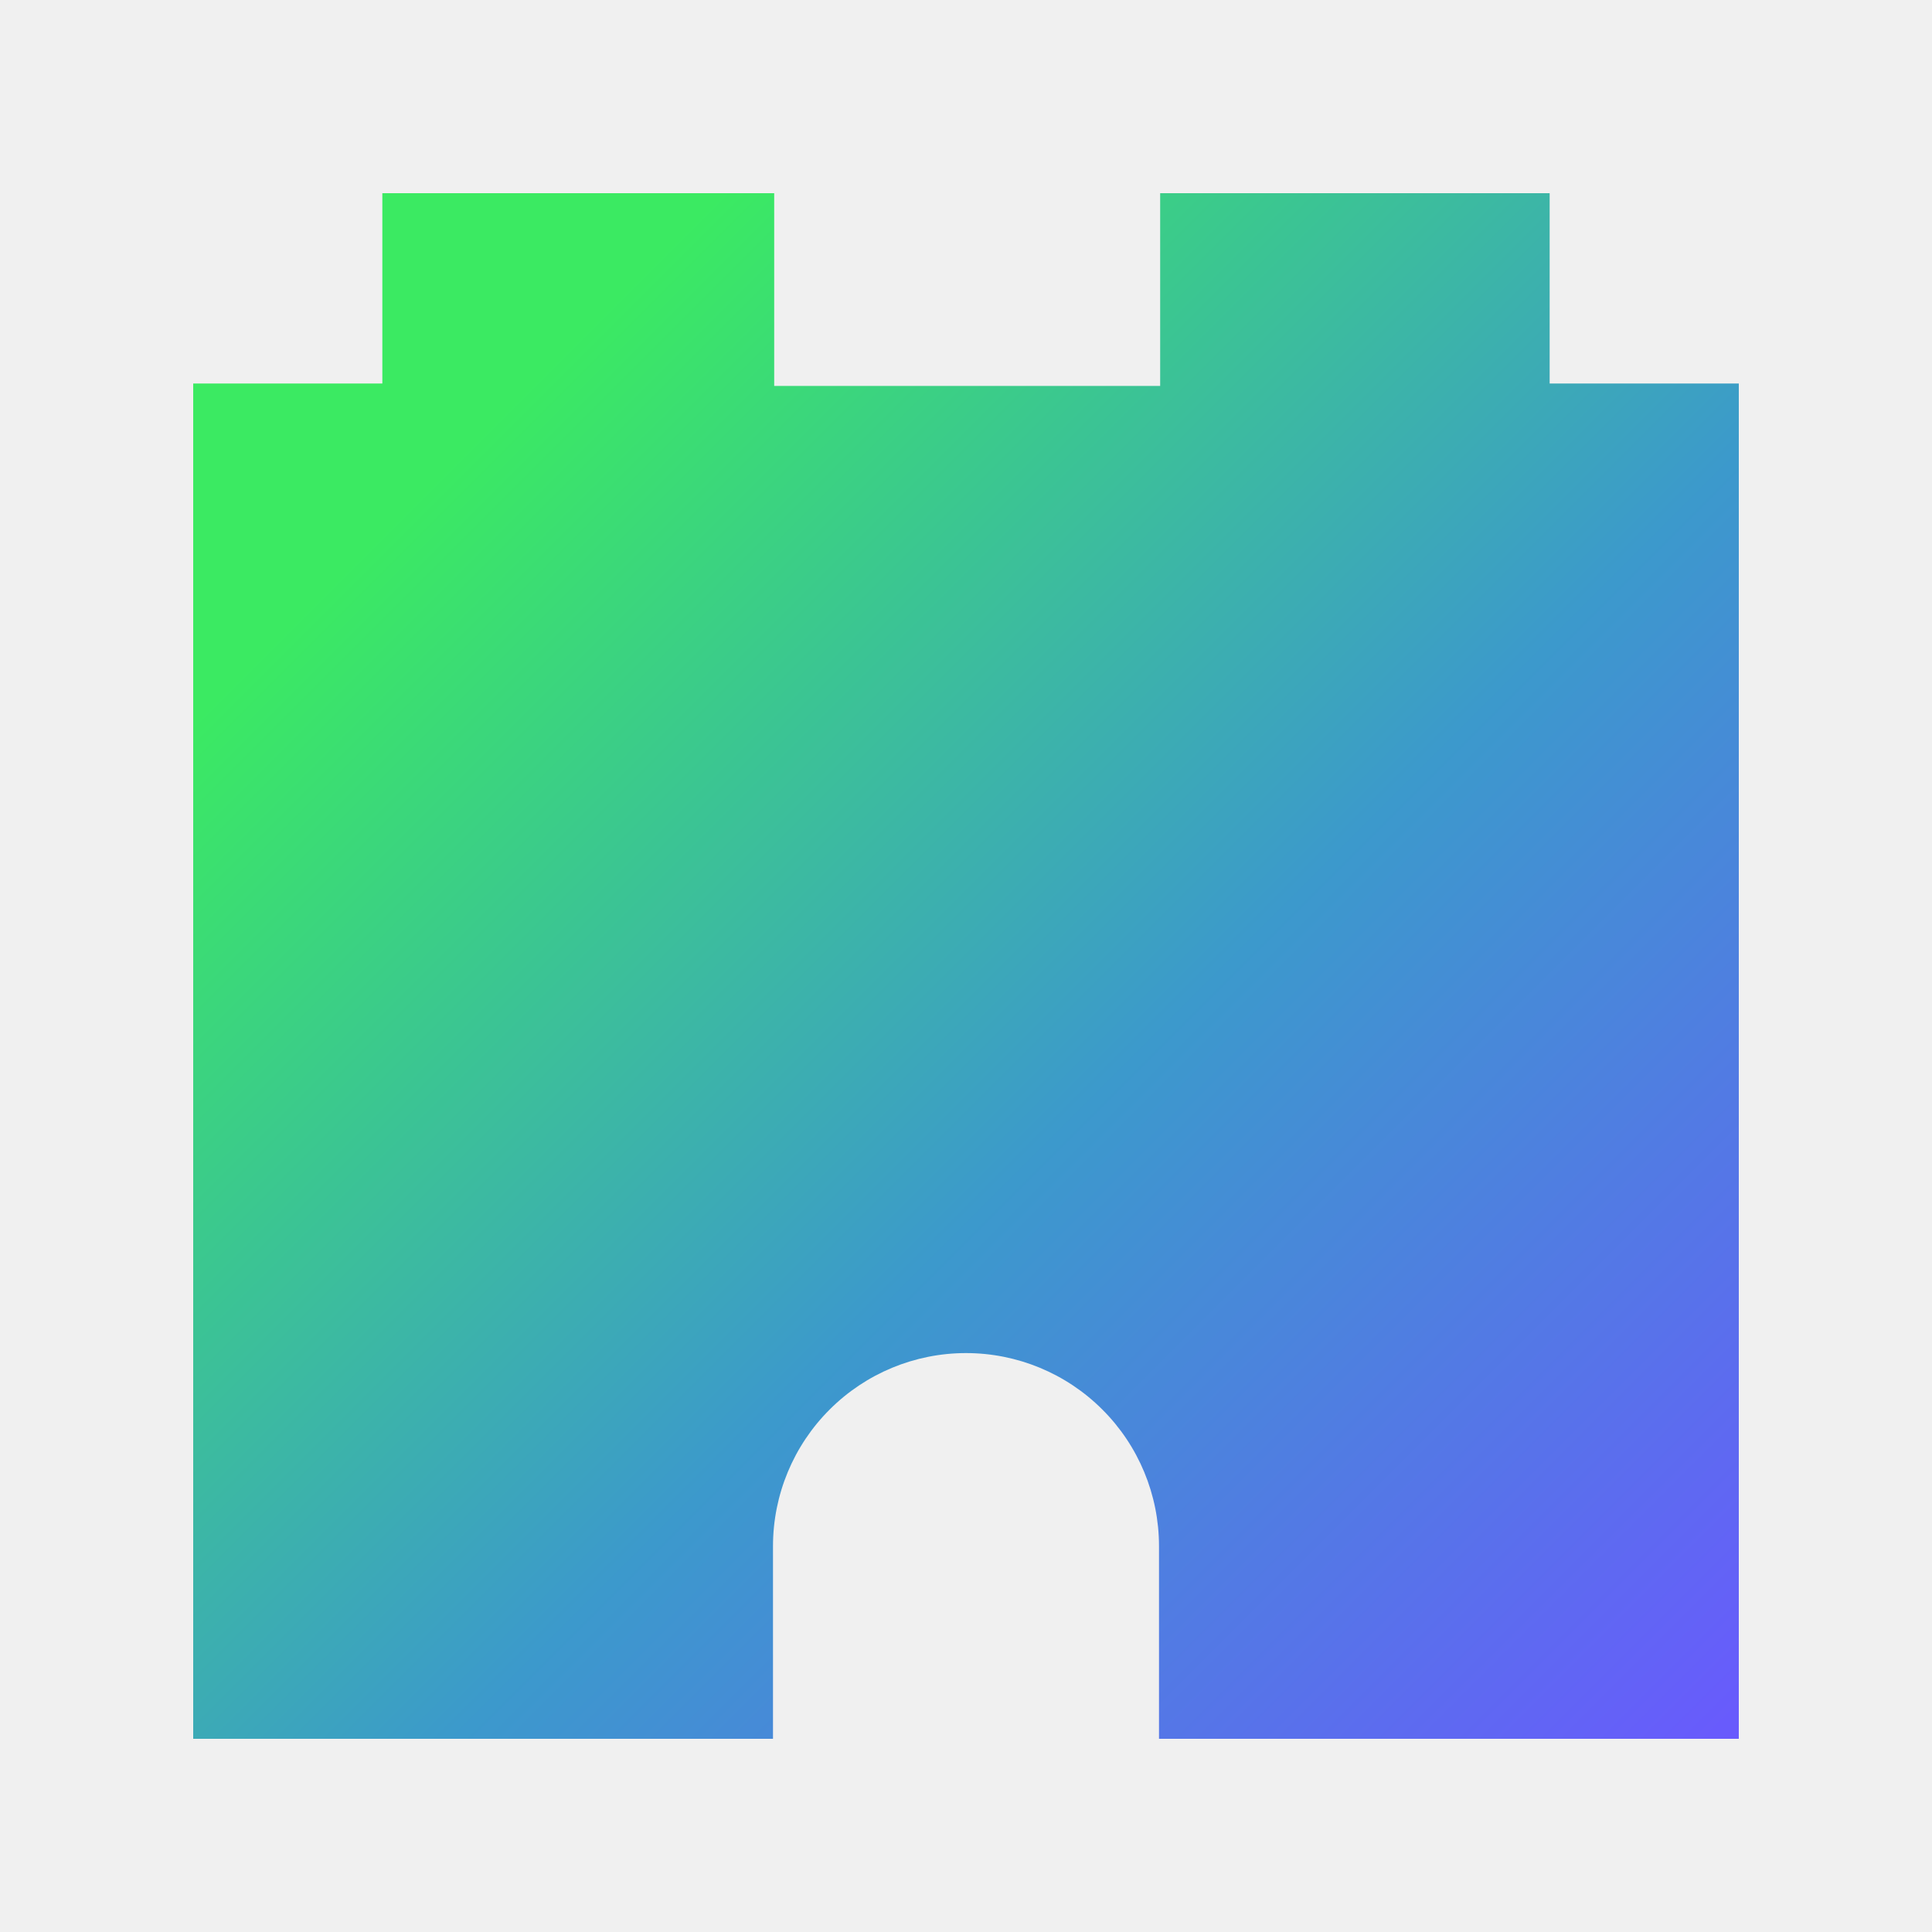
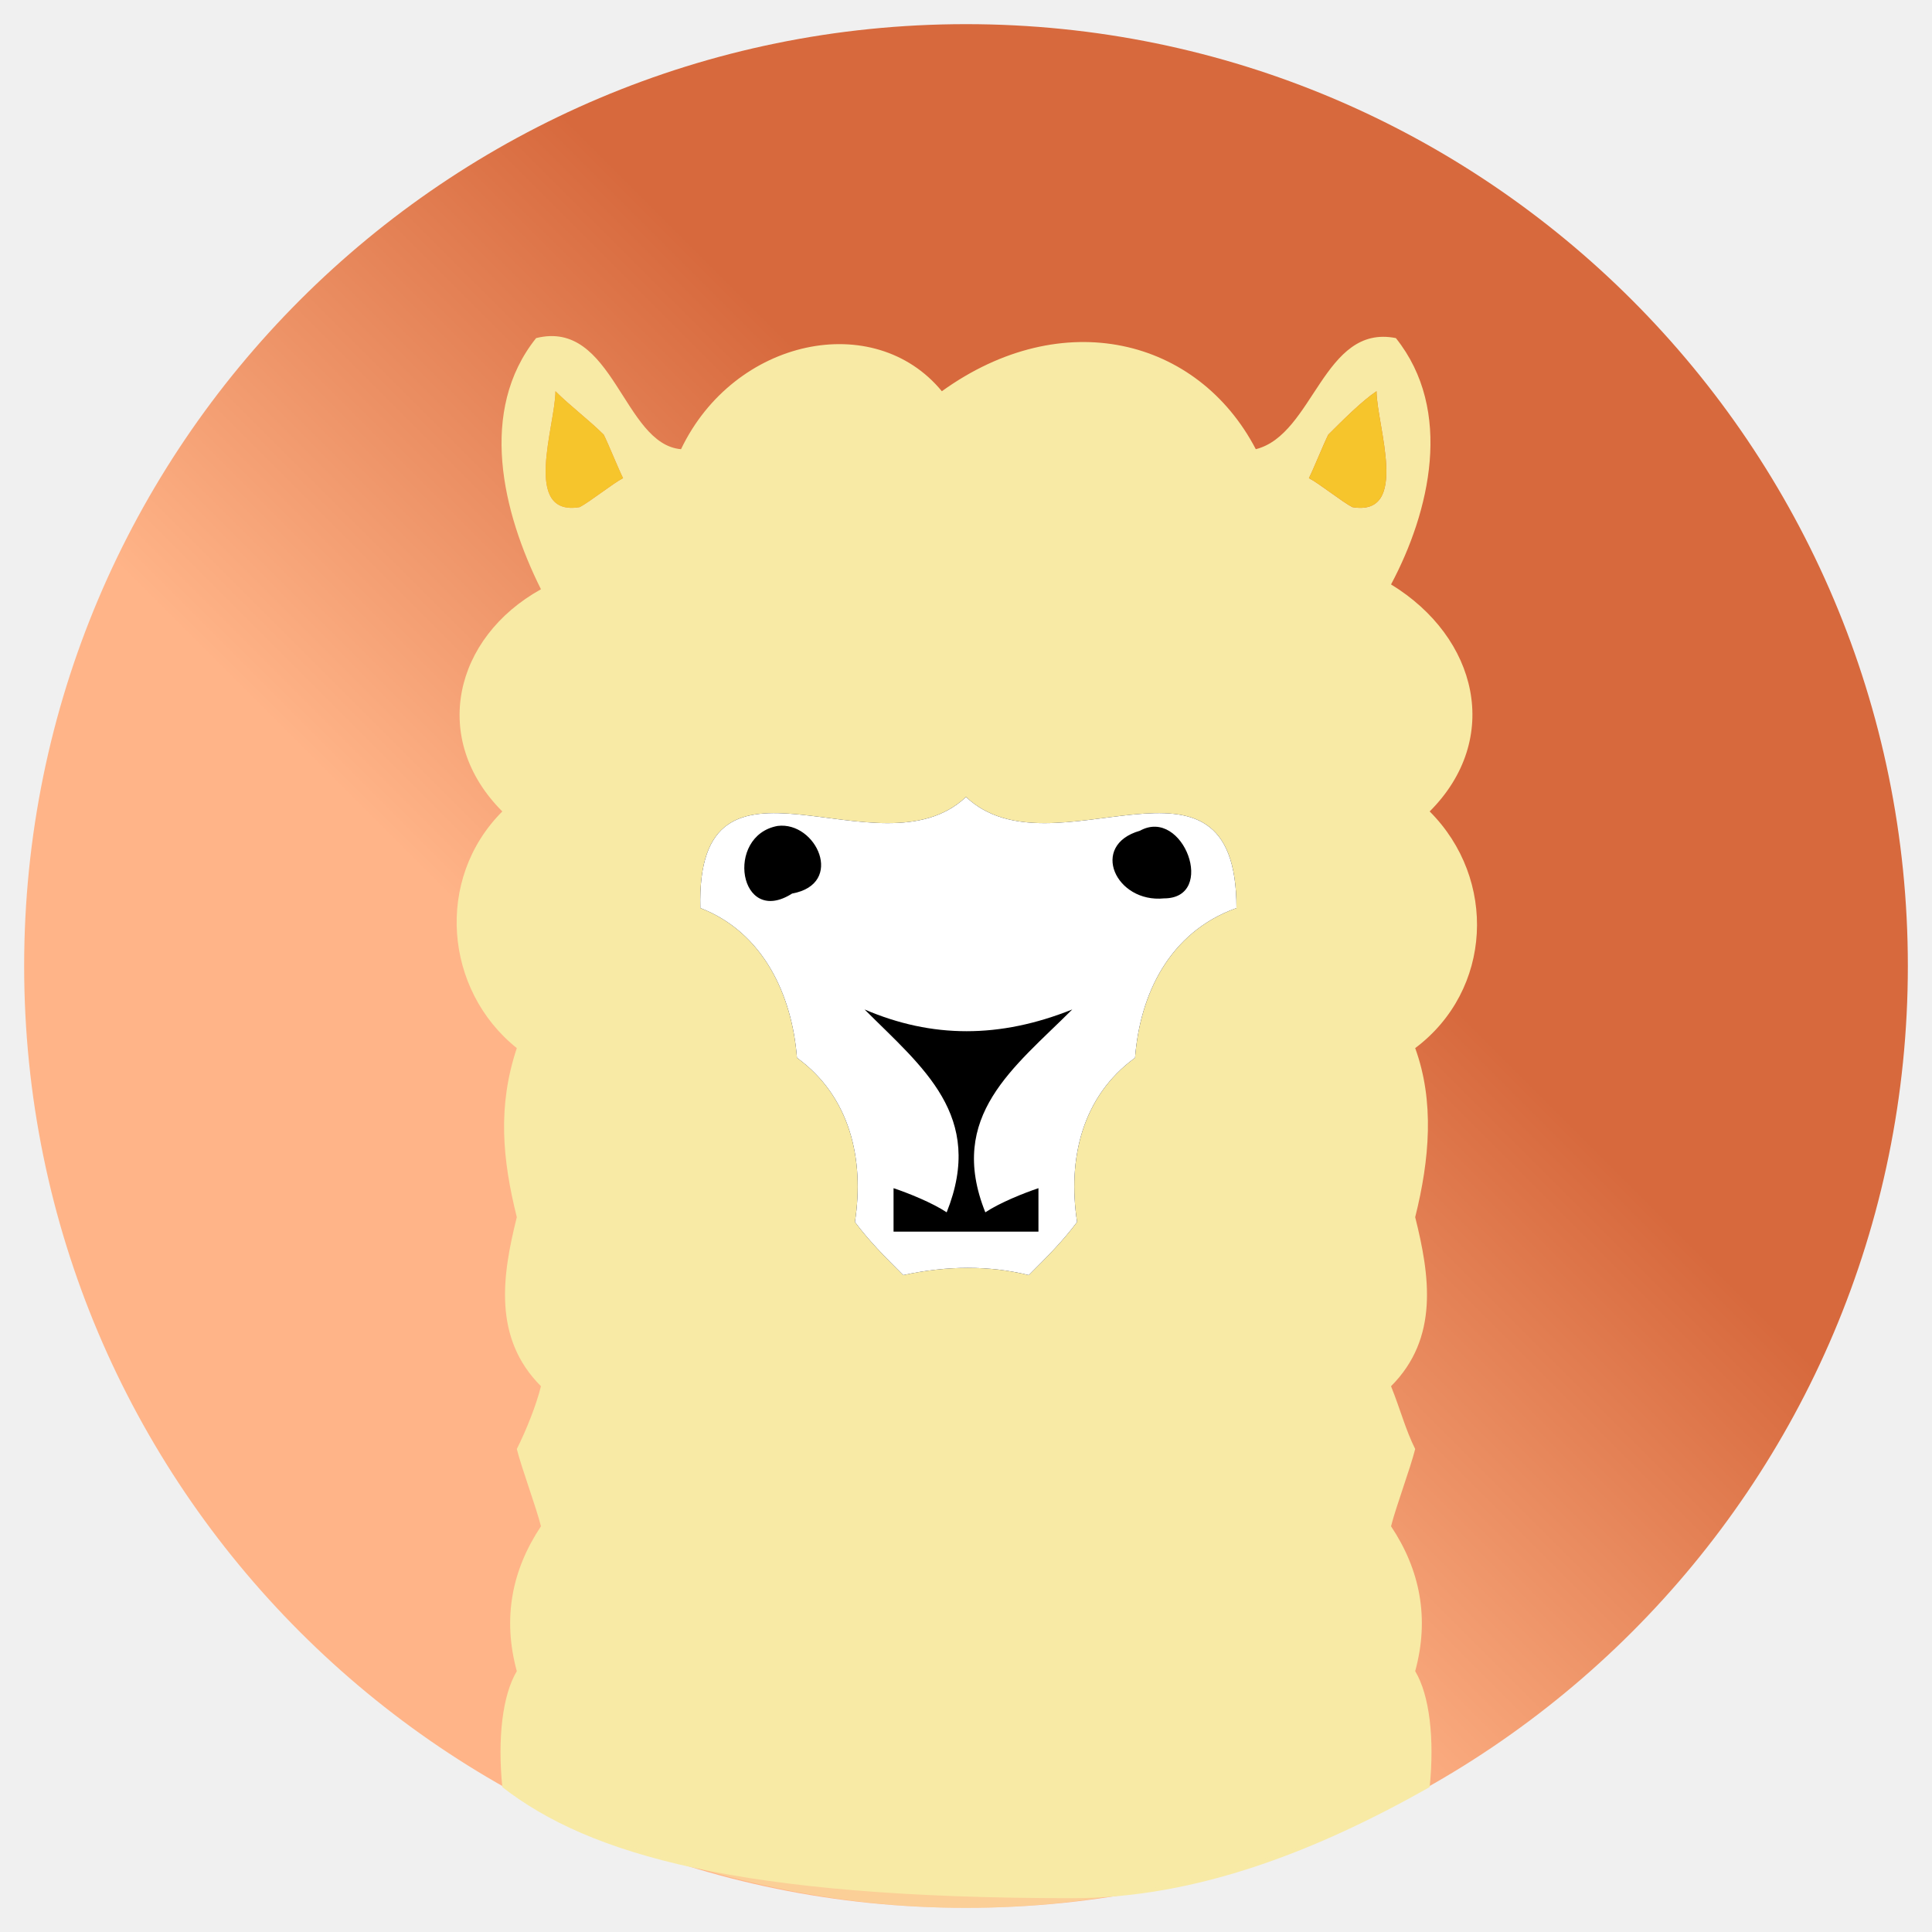
<svg xmlns="http://www.w3.org/2000/svg" width="40" height="40" viewBox="0 0 40 40" fill="none">
-   <path d="M32.084 7.94V4H24.02V7.99H16.029V4H7.916V7.94H4V36H16.004V32.005C16.006 30.946 16.427 29.931 17.177 29.183C17.926 28.434 18.941 28.014 20 28.014C21.059 28.014 22.074 28.434 22.823 29.183C23.573 29.931 23.994 30.946 23.996 32.005V36H36V7.94H32.084Z" fill="url(#paint0_linear)" />
-   <defs>
-     <linearGradient id="paint0_linear" x1="2.942" y1="4.9" x2="37.777" y2="39.734" gradientUnits="userSpaceOnUse">
-       <stop offset="0.159" stop-color="#3BEA62" />
-       <stop offset="0.54" stop-color="#3C99CC" />
-       <stop offset="0.937" stop-color="#6B57FF" />
+   <g id="#f08256ff">
+     <linearGradient id="background" x1="0.3" y1="0.7" x2="0.7" y2="0.3">
+       <stop offset="20%" stop-color="#ffb488" />
+       <stop offset="80%" stop-color="#d7693d" />
    </linearGradient>
-   </defs>
+     <circle fill="url(#background)" cx="20" cy="20" r="19.5" />
+     <circle fill="#000000" cx="20" cy="20" r="7.5" />
+   </g>
+   <g id="#f8eaa5ff">
+     <path fill="#f8eaa5" opacity="1" d=" M 11.1 7.0 C 12.7 6.6 12.9 9.2 14.1 9.3 C 15.2 7.0 18.1 6.4 19.5 8.1 C 22.0 6.3 24.8 7.0 26.0 9.3 C 27.2 9.0 27.4 6.7 28.9 7.0 C 30.1 8.5 29.6 10.6 28.8 12.1 C 30.6 13.2 31.1 15.3 29.6 16.8 C 31.0 18.2 30.9 20.5 29.3 21.7 C 29.7 22.8 29.6 24.0 29.3 25.2 C 29.6 26.4 29.8 27.7 28.8 28.7 C 29.0 29.2 29.1 29.6 29.3 30.0 C 29.2 30.4 28.9 31.2 28.8 31.6 C 29.4 32.5 29.6 33.5 29.3 34.6 C 29.6 35.1 29.7 36.0 29.6 37.0 C 27.3 38.3 24.8 39.3 22.2 39.3 C 15.3 39.3 12.2 38.4 10.4 37.0 C 10.3 36.0 10.4 35.1 10.7 34.6 C 10.4 33.5 10.6 32.5 11.2 31.6 C 11.1 31.2 10.8 30.4 10.7 30.0 C 10.9 29.6 11.1 29.1 11.2 28.7 C 10.2 27.7 10.4 26.4 10.7 25.2 C 10.4 24.0 10.3 22.9 10.7 21.7 C 9.2 20.5 9.0 18.2 10.4 16.8 C 8.9 15.3 9.4 13.2 11.2 12.2 C 10.4 10.6 9.9 8.5 11.1 7.0 M 11.5 8.1 C 11.5 8.8 10.8 10.7 12.0 10.5 C 12.2 10.4 12.7 10.0 12.9 9.9 C 12.8 9.7 12.6 9.2 12.5 9.0 C 12.2 8.7 11.8 8.4 11.5 8.1 M 27.5 9.0 C 27.4 9.2 27.2 9.7 27.1 9.9 C 27.3 10.0 27.8 10.4 28.0 10.5 C 29.2 10.7 28.5 8.8 28.5 8.1 C 28.2 8.3 27.8 8.7 27.5 9.0 M 14.5 18.8 C 15.8 19.3 16.4 20.6 16.5 21.9 C 17.6 22.7 17.9 24.0 17.7 25.3 C 18.0 25.7 18.3 26.0 18.7 26.4 C 19.6 26.2 20.5 26.2 21.3 26.4 C 21.7 26.0 22.0 25.7 22.3 25.3 C 22.1 24.0 22.4 22.7 23.5 21.9 C 23.6 20.6 24.2 19.3 25.6 18.8 C 25.6 15.0 21.8 18.2 20.0 16.5 C 18.2 18.2 14.4 15.0 14.5 18.8 Z" />
+     <path fill="#f8eaa5" opacity="0.5" d=" M 12.5 38.0 C 17.5 40.0, 22.5 40.0, 27.5 38.0" />
+   </g>
+   <g id="#f6c52cff">
+     <path fill="#f6c52c" opacity="1" d=" M 11.5 8.1 C 11.8 8.4 12.2 8.7 12.5 9.0 C 12.6 9.2 12.8 9.7 12.9 9.9 C 12.7 10.0 12.2 10.4 12.0 10.5 C 10.8 10.7 11.5 8.8 11.5 8.1 Z" />
+     <path fill="#f6c52c" opacity="1" d=" M 27.5 9.0 C 27.8 8.7 28.2 8.3 28.5 8.1 C 28.5 8.8 29.2 10.7 28.0 10.5 C 27.8 10.4 27.3 10.0 27.1 9.9 C 27.2 9.7 27.4 9.2 27.5 9.0 Z" />
+   </g>
+   <g id="#ffffffff">
+     <path fill="#ffffff" opacity="1" d=" M 14.5 18.8 C 14.4 15.0 18.2 18.2 20.0 16.5 C 21.8 18.2 25.6 15.0 25.6 18.8 C 24.2 19.3 23.6 20.6 23.5 21.9 C 22.4 22.7 22.1 24.0 22.3 25.3 C 22.0 25.7 21.7 26.0 21.3 26.4 C 20.5 26.2 19.6 26.2 18.7 26.4 C 18.3 26.0 18.0 25.7 17.7 25.3 C 17.9 24.0 17.6 22.7 16.5 21.9 C 16.4 20.6 15.8 19.3 14.5 18.8 M 16.1 17.1 C 15.0 17.3 15.3 19.2 16.4 18.5 C 17.5 18.3 16.9 17.0 16.1 17.1 M 23.6 17.2 C 22.55 17.5 23.1 18.7 24.1 18.6 C 25.2 18.6 24.5 16.7 23.6 17.2 M 17.9 20.9 C 19.1 22.1 20.4 23.1 19.6 25.1 C 19.3 24.9 18.8 24.7 18.5 24.6 C 18.5 24.8 18.5 25.3 18.5 25.5 C 19.5 25.5 20.5 25.5 21.5 25.5 C 21.5 25.3 21.5 24.8 21.5 24.6 C 21.2 24.7 20.7 24.9 20.4 25.1 C 19.6 23.1 21.0 22.1 22.2 20.9 C 20.7 21.5 19.3 21.5 17.9 20.9 Z" />
+   </g>
</svg>
